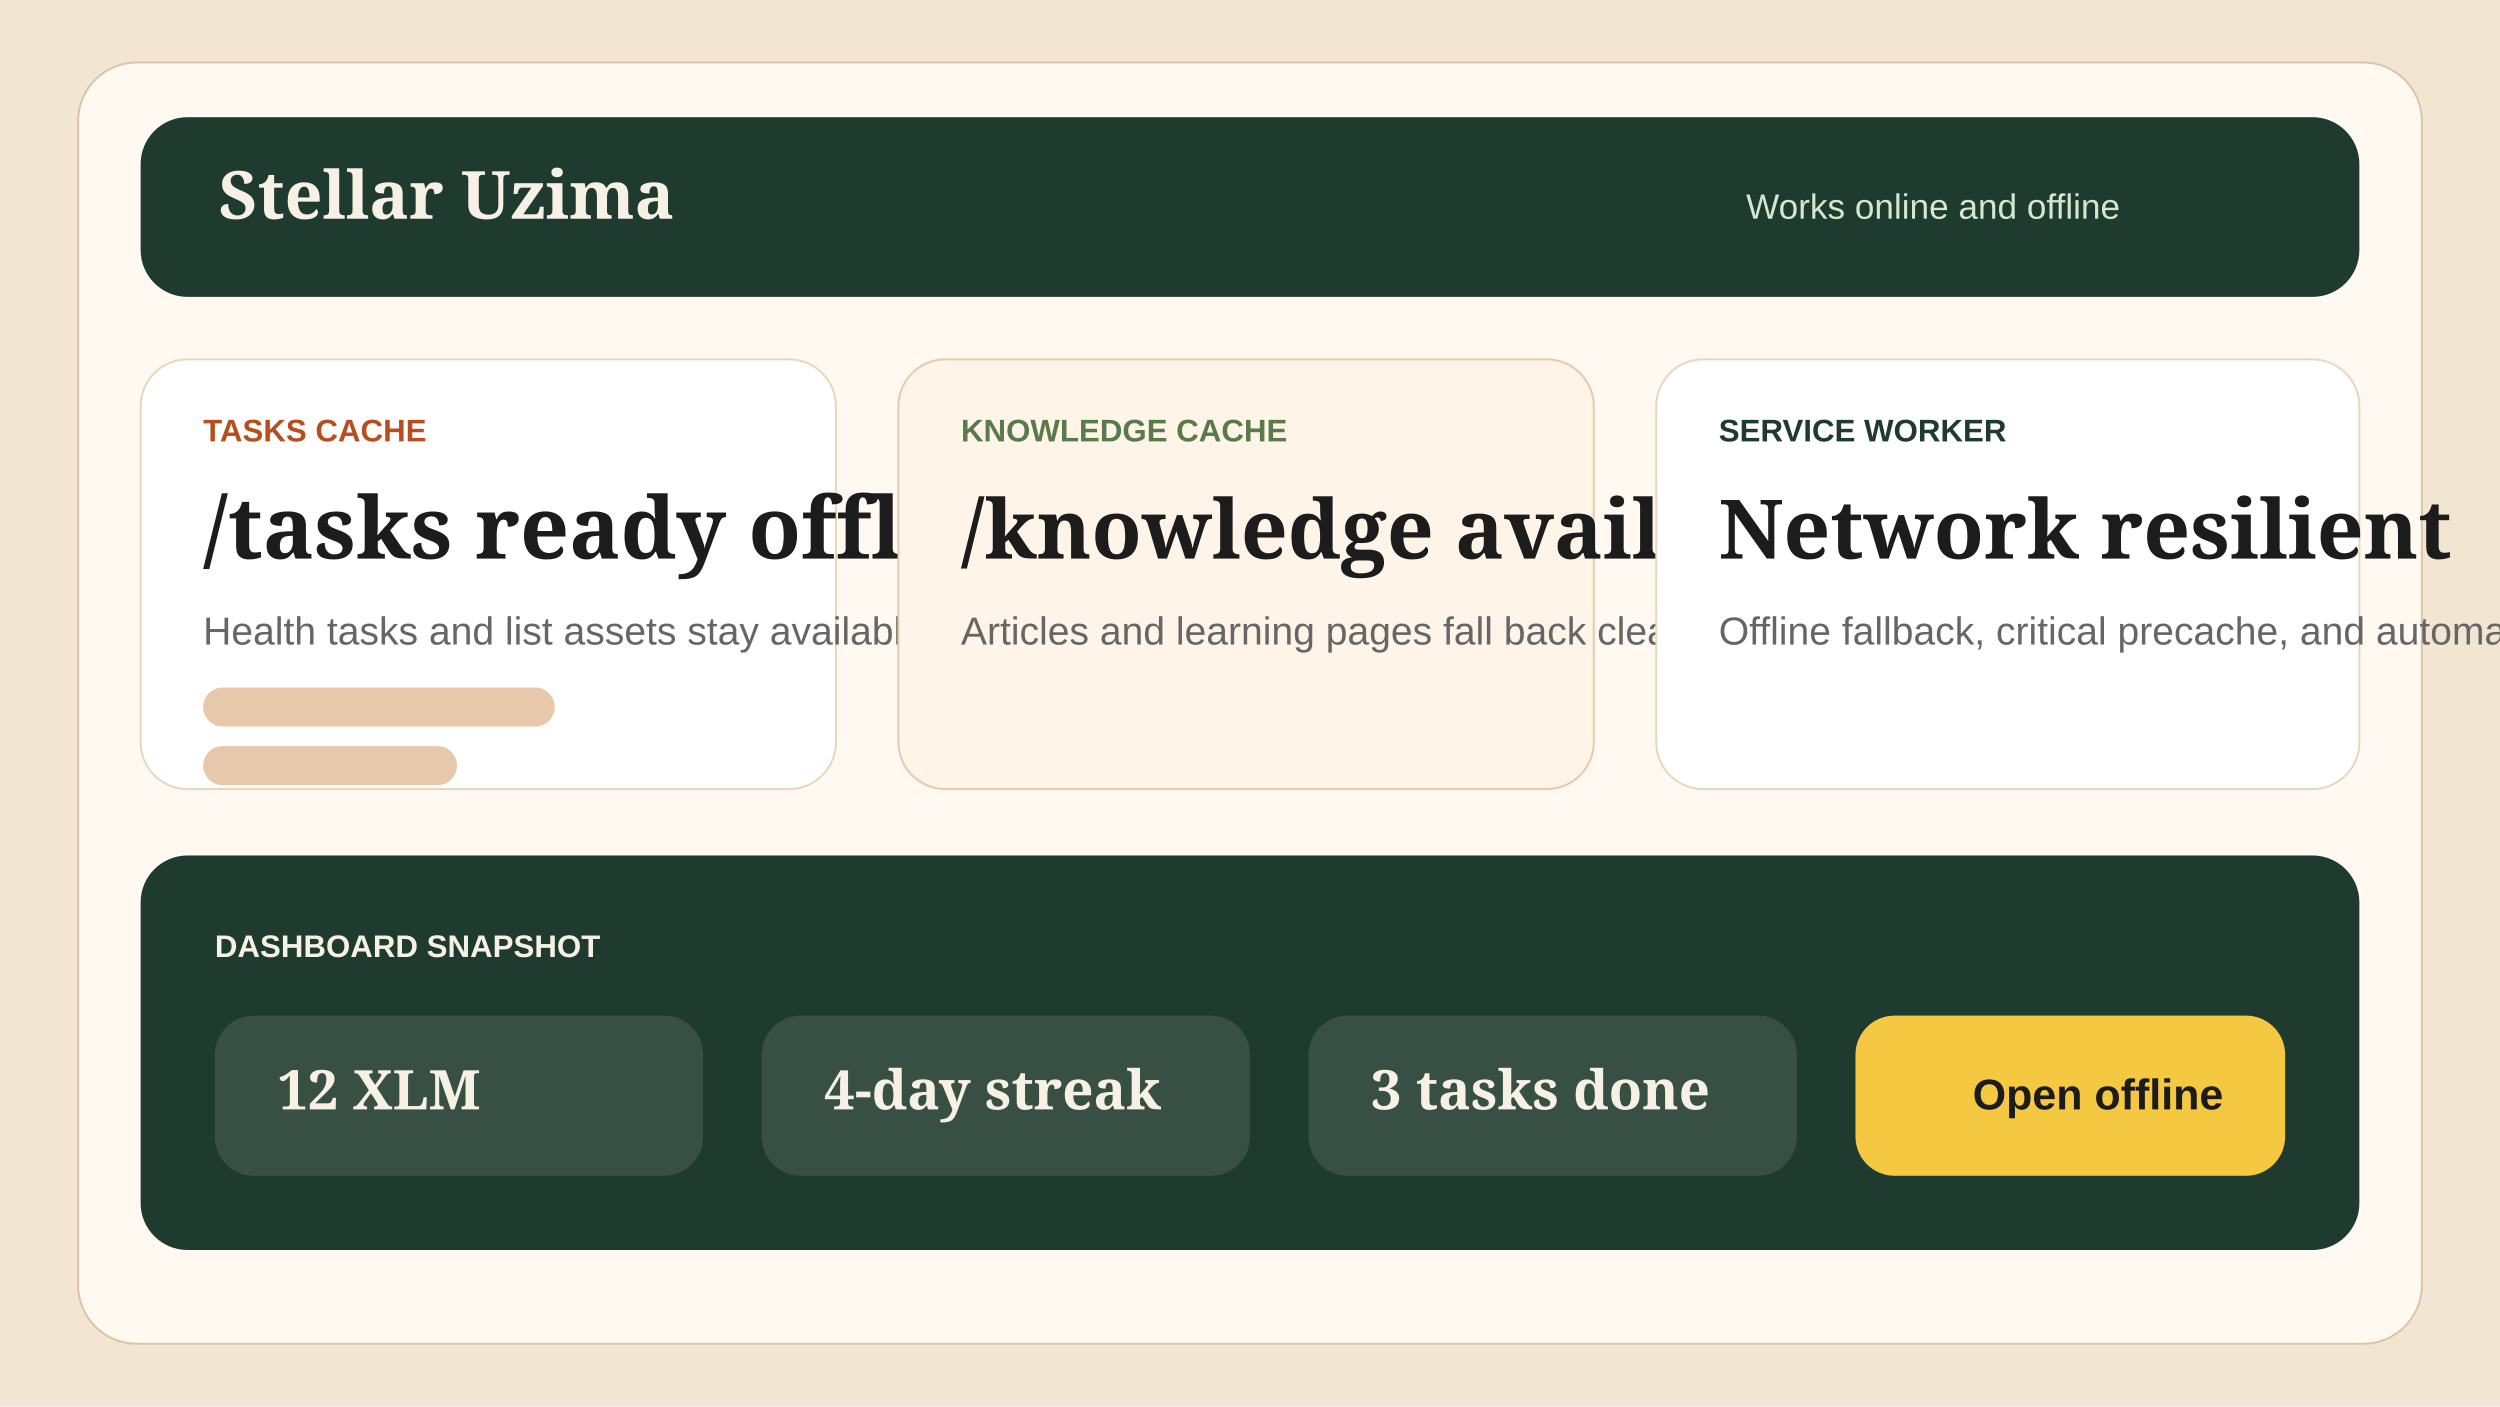
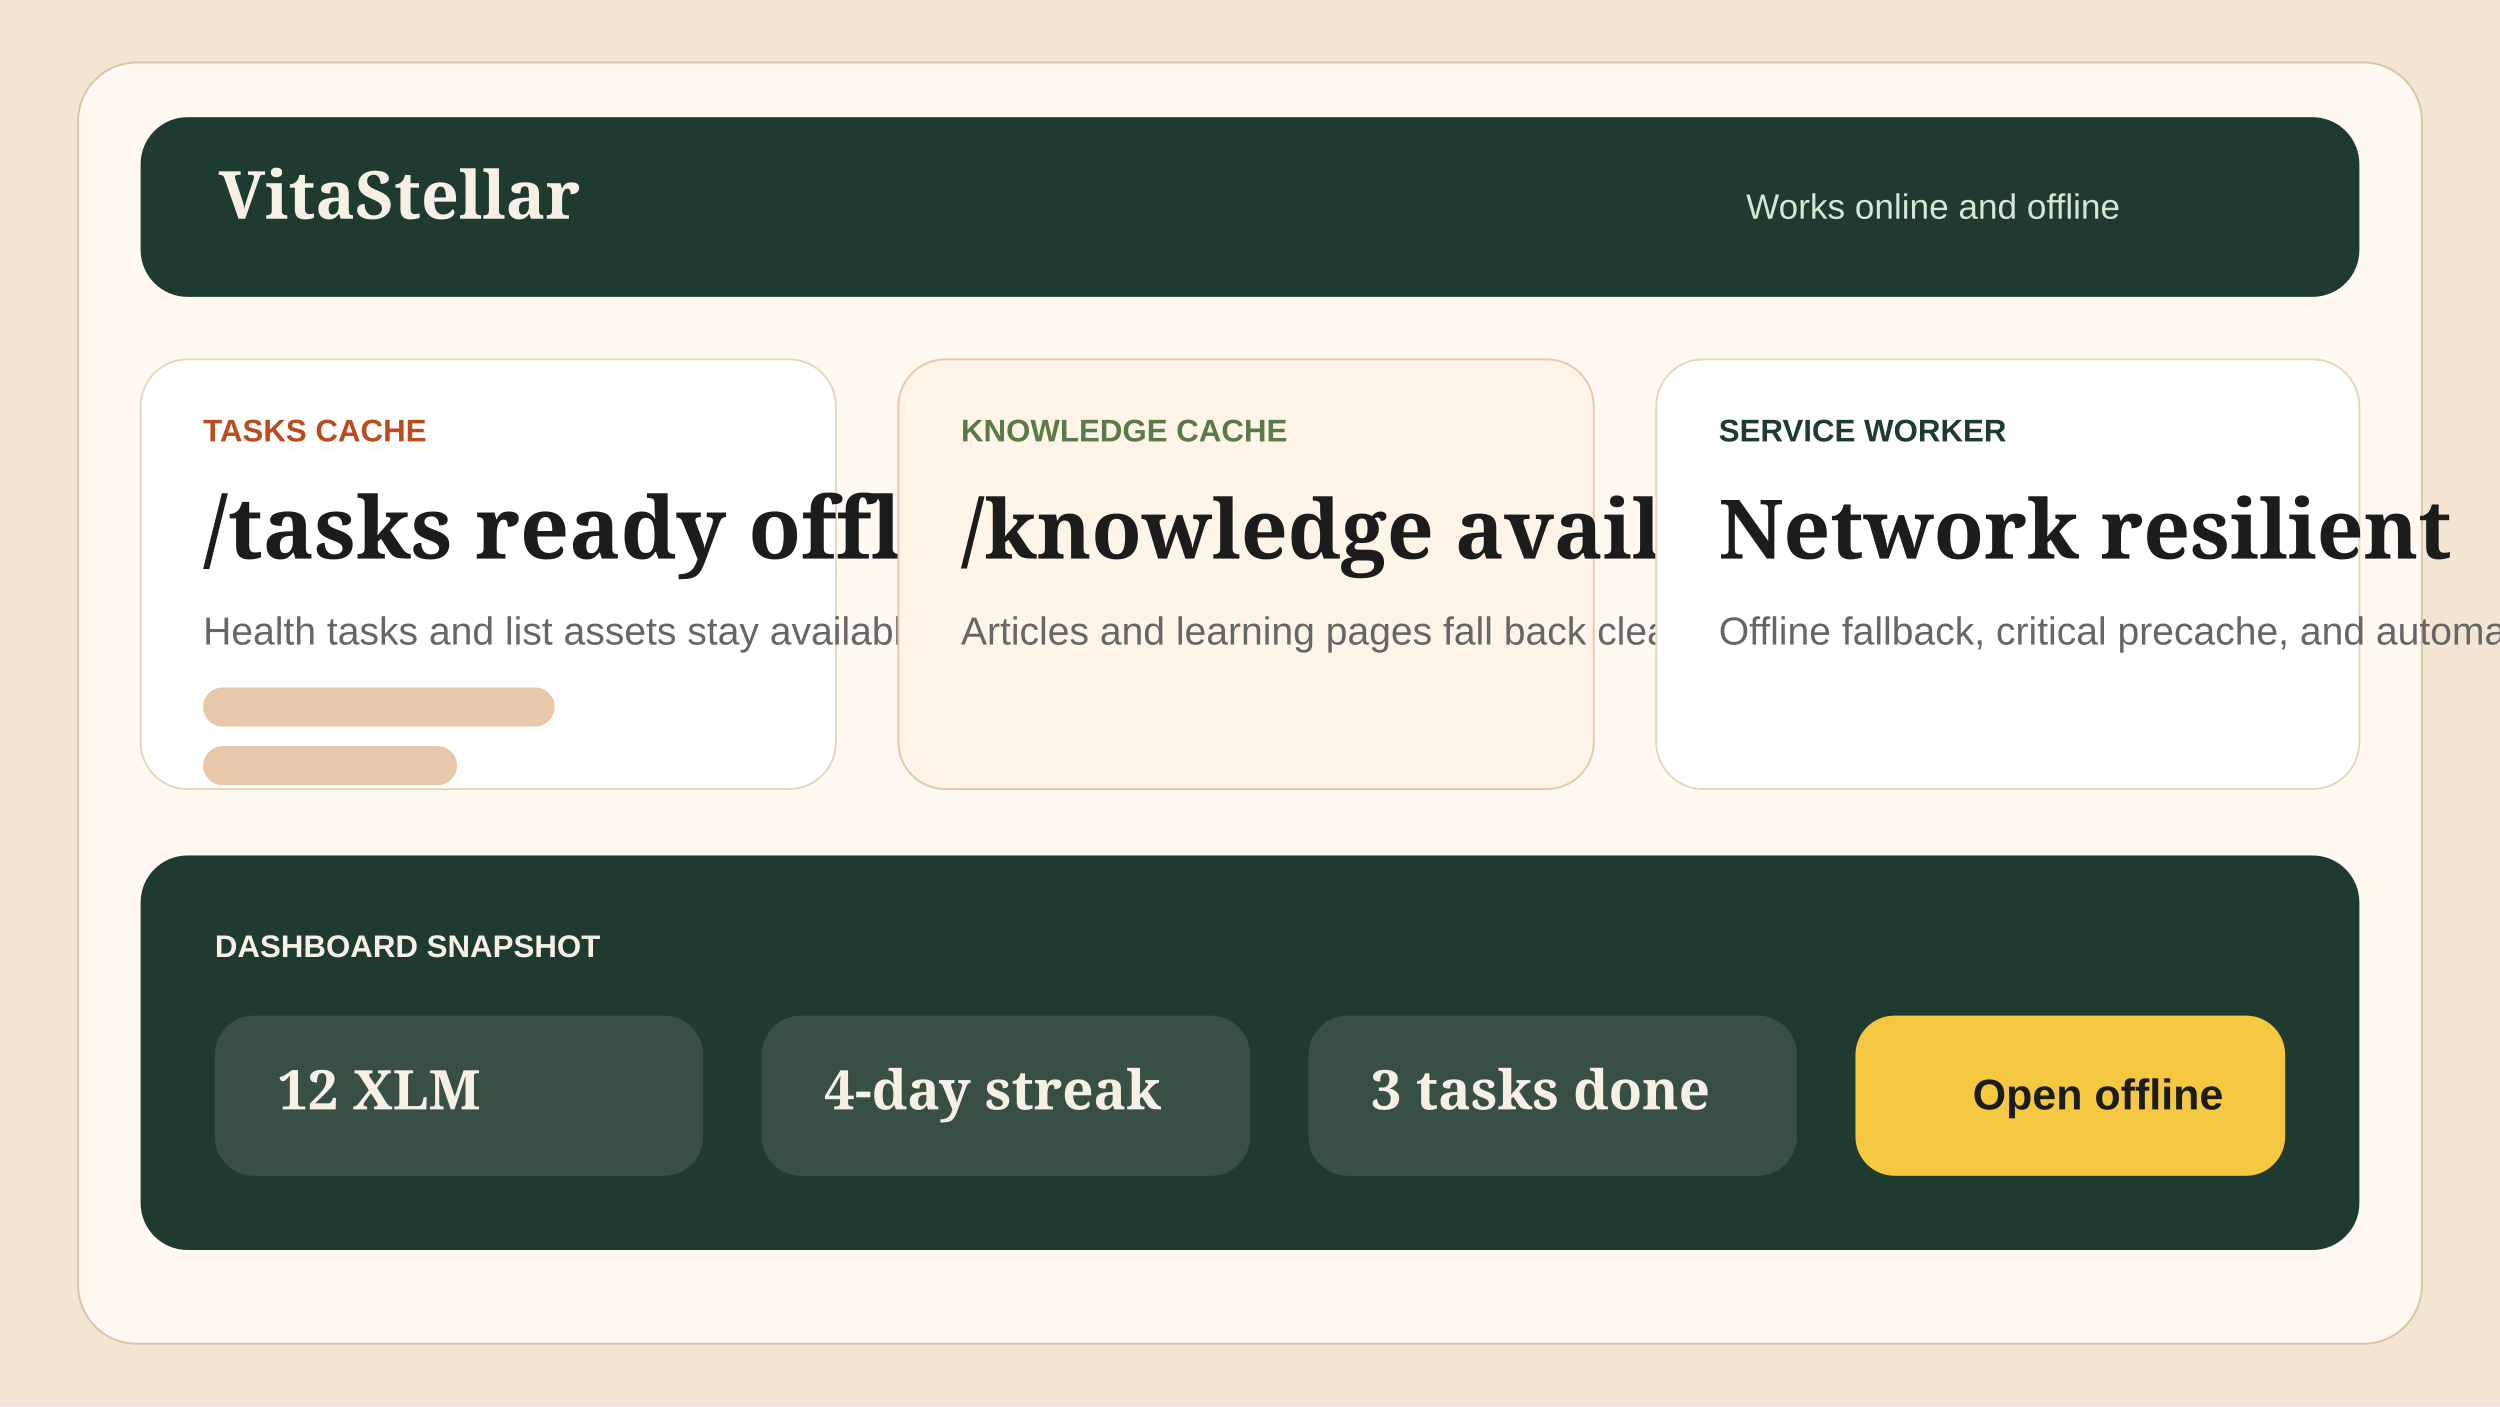
<svg xmlns="http://www.w3.org/2000/svg" width="1280" height="720" viewBox="0 0 1280 720" fill="none">
  <rect width="1280" height="720" fill="#F2E6D2" />
  <rect x="40" y="32" width="1200" height="656" rx="30" fill="#FFF9F1" stroke="#D9C5A5" />
  <rect x="72" y="60" width="1136" height="92" rx="24" fill="#1F3A2E" />
-   <text x="112" y="112" fill="#F7F1E5" font-family="Georgia, serif" font-size="34" font-weight="700">Stellar Uzima</text>
+   <text x="112" y="112" fill="#F7F1E5" font-family="Georgia, serif" font-size="34" font-weight="700">VitaStellar</text>
  <text x="894" y="112" fill="#D4E7D0" font-family="Arial, sans-serif" font-size="18">Works online and offline</text>
  <rect x="72" y="184" width="356" height="220" rx="24" fill="#FFFFFF" stroke="#E6D6BC" />
  <text x="104" y="226" fill="#B84E20" font-family="Arial, sans-serif" font-size="16" font-weight="700">TASKS CACHE</text>
  <text x="104" y="286" fill="#1C1C1C" font-family="Georgia, serif" font-size="44" font-weight="700">/tasks ready offline</text>
  <text x="104" y="330" fill="#666666" font-family="Arial, sans-serif" font-size="20">Health tasks and list assets stay available during network loss.</text>
  <rect x="104" y="352" width="180" height="20" rx="10" fill="#E7C8AA" />
  <rect x="104" y="382" width="130" height="20" rx="10" fill="#E7C8AA" />
  <rect x="460" y="184" width="356" height="220" rx="24" fill="#FFF4E8" stroke="#E7C8AA" />
  <text x="492" y="226" fill="#5A7A4A" font-family="Arial, sans-serif" font-size="16" font-weight="700">KNOWLEDGE CACHE</text>
  <text x="492" y="286" fill="#1C1C1C" font-family="Georgia, serif" font-size="42" font-weight="700">/knowledge available</text>
  <text x="492" y="330" fill="#666666" font-family="Arial, sans-serif" font-size="20">Articles and learning pages fall back cleanly while offline.</text>
  <rect x="848" y="184" width="360" height="220" rx="24" fill="#FFFFFF" stroke="#E6D6BC" />
  <text x="880" y="226" fill="#1F3A2E" font-family="Arial, sans-serif" font-size="16" font-weight="700">SERVICE WORKER</text>
  <text x="880" y="286" fill="#1C1C1C" font-family="Georgia, serif" font-size="42" font-weight="700">Network resilient</text>
  <text x="880" y="330" fill="#666666" font-family="Arial, sans-serif" font-size="20">Offline fallback, critical precache, and automatic cache cleanup.</text>
  <rect x="72" y="438" width="1136" height="202" rx="24" fill="#1F3A2E" />
  <text x="110" y="490" fill="#F7F1E5" font-family="Arial, sans-serif" font-size="16" font-weight="700">DASHBOARD SNAPSHOT</text>
  <rect x="110" y="520" width="250" height="82" rx="20" fill="#F7F1E5" fill-opacity="0.12" />
  <rect x="390" y="520" width="250" height="82" rx="20" fill="#F7F1E5" fill-opacity="0.12" />
  <rect x="670" y="520" width="250" height="82" rx="20" fill="#F7F1E5" fill-opacity="0.12" />
  <rect x="950" y="520" width="220" height="82" rx="20" fill="#F5C842" />
  <text x="142" y="568" fill="#F7F1E5" font-family="Georgia, serif" font-size="28" font-weight="700">12 XLM</text>
  <text x="422" y="568" fill="#F7F1E5" font-family="Georgia, serif" font-size="28" font-weight="700">4-day streak</text>
  <text x="702" y="568" fill="#F7F1E5" font-family="Georgia, serif" font-size="28" font-weight="700">3 tasks done</text>
  <text x="1010" y="568" fill="#1C1C1C" font-family="Arial, sans-serif" font-size="22" font-weight="700">Open offline</text>
</svg>
